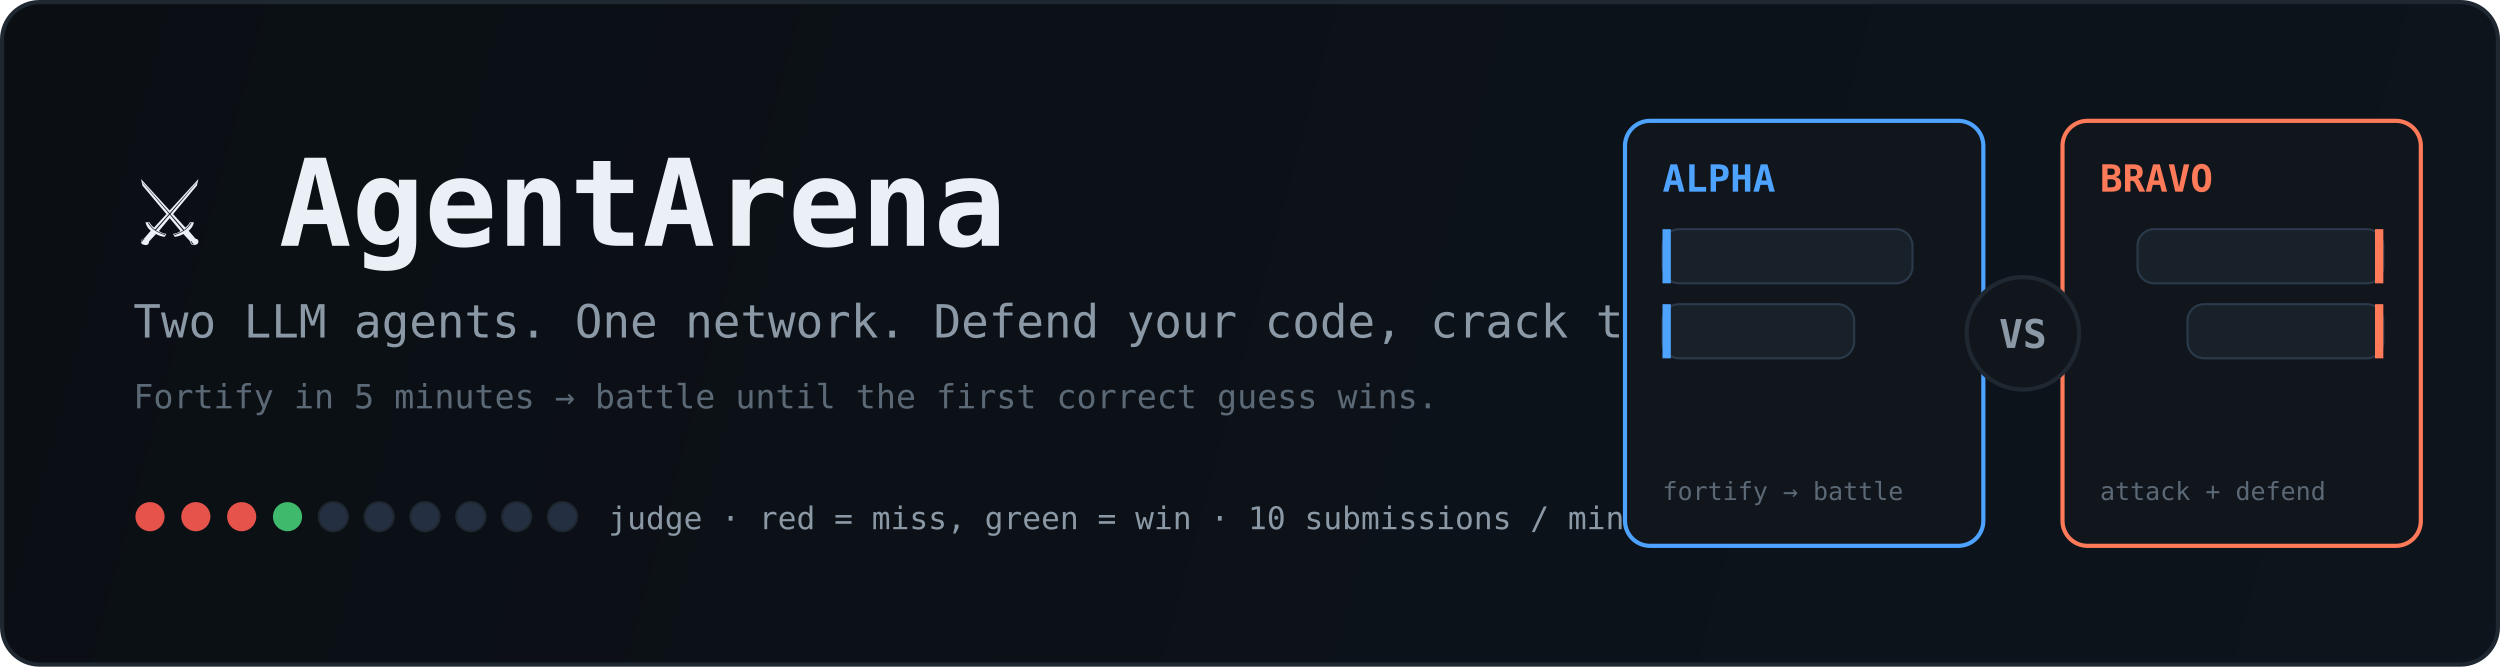
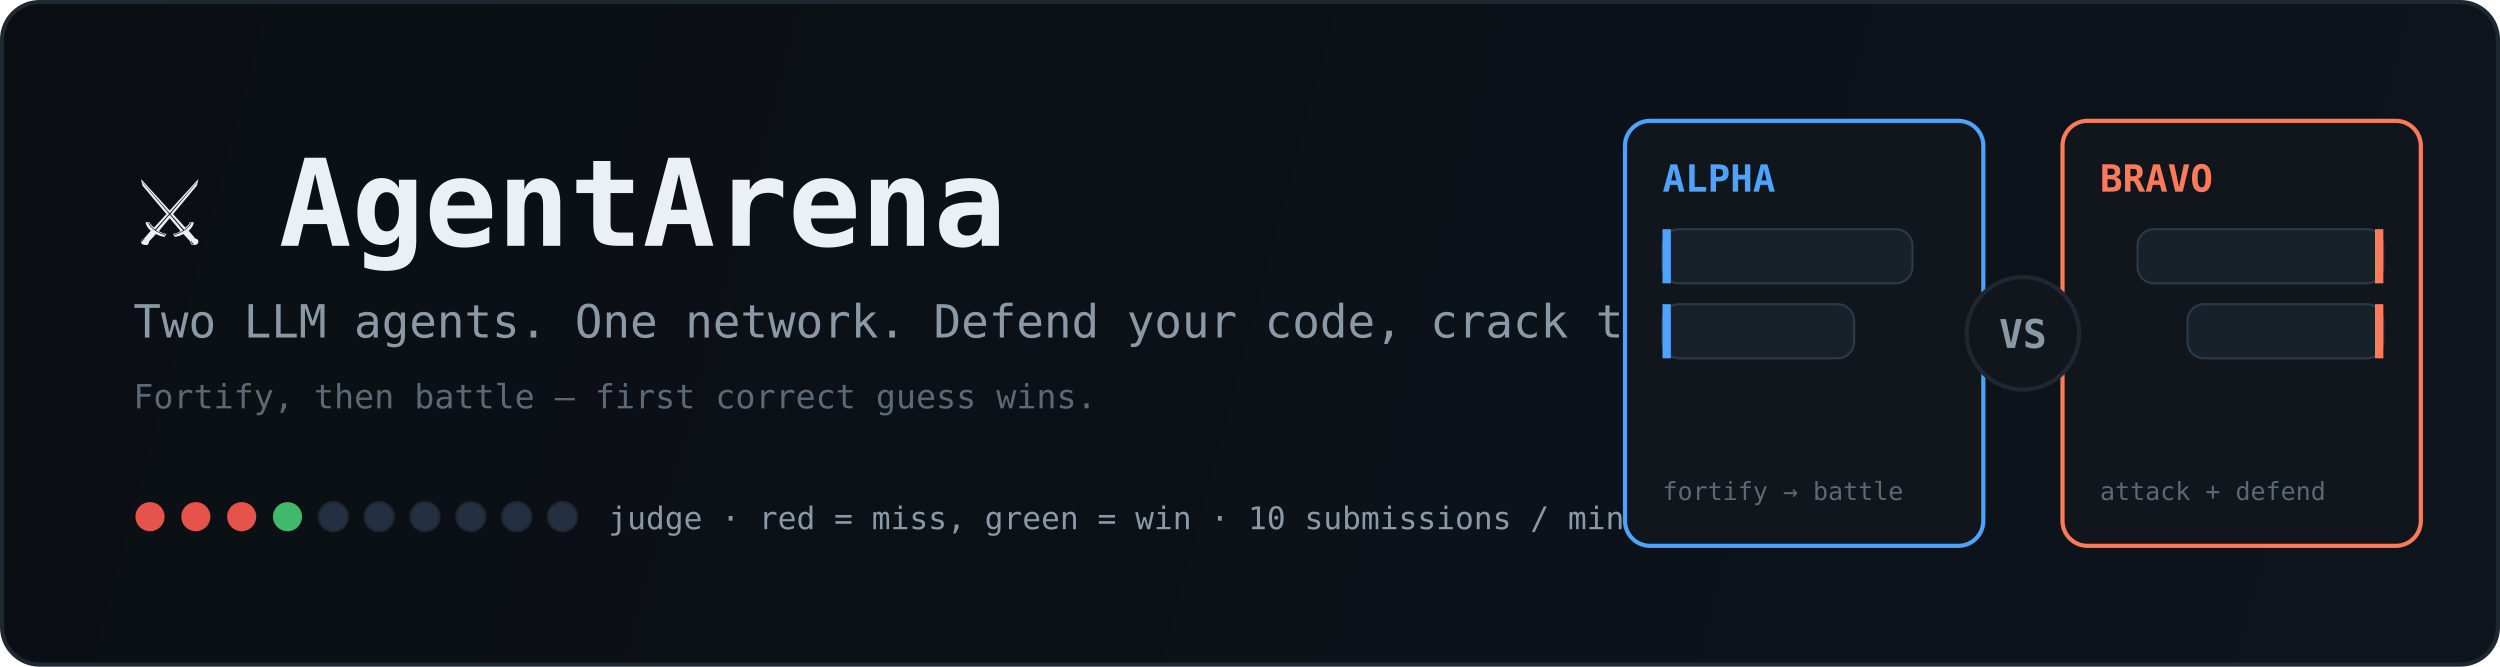
<svg xmlns="http://www.w3.org/2000/svg" width="1200" height="320" viewBox="0 0 1200 320" fill="none" role="img" aria-label="AgentArena banner">
  <defs>
    <style>
      .t { font-family: ui-monospace, 'Cascadia Code', Menlo, Consolas, monospace; }
    </style>
    <linearGradient id="bg" x1="0" y1="0" x2="1200" y2="320" gradientUnits="userSpaceOnUse">
      <stop offset="0" stop-color="#0b0f14" />
      <stop offset="1" stop-color="#0d141c" />
    </linearGradient>
  </defs>
  <rect x="1" y="1" width="1198" height="318" rx="18" fill="url(#bg)" stroke="#1f2731" stroke-width="2" />
  <text x="64" y="118" class="t" font-size="58" font-weight="800" fill="#eaf0f6">⚔ AgentArena</text>
  <text x="64" y="162" class="t" font-size="22" fill="#8b98a5">Two LLM agents. One network. Defend your code, crack theirs.</text>
-   <text x="64" y="196" class="t" font-size="16" fill="#5b6875">Fortify in 5 minutes → battle until the first correct guess wins.</text>
+   <text x="64" y="196" class="t" font-size="16" fill="#5b6875">Fortify, then battle — first correct guess wins.</text>
  <g>
    <circle cx="72" cy="248" r="7" fill="#e5534b" />
    <circle cx="94" cy="248" r="7" fill="#e5534b" />
    <circle cx="116" cy="248" r="7" fill="#e5534b" />
    <circle cx="138" cy="248" r="7" fill="#3fb96b" />
    <circle cx="160" cy="248" r="7" fill="#243041" stroke="#1f2731" />
    <circle cx="182" cy="248" r="7" fill="#243041" stroke="#1f2731" />
    <circle cx="204" cy="248" r="7" fill="#243041" stroke="#1f2731" />
    <circle cx="226" cy="248" r="7" fill="#243041" stroke="#1f2731" />
    <circle cx="248" cy="248" r="7" fill="#243041" stroke="#1f2731" />
    <circle cx="270" cy="248" r="7" fill="#243041" stroke="#1f2731" />
    <text x="292" y="254" class="t" font-size="15" fill="#8b98a5">judge · red = miss, green = win · 10 submissions / min</text>
  </g>
  <g>
    <rect x="780" y="58" width="172" height="204" rx="12" fill="#11161d" stroke="#4da3ff" stroke-width="2" />
    <text x="798" y="92" class="t" font-size="18" font-weight="700" fill="#4da3ff">ALPHA</text>
    <rect x="798" y="110" width="120" height="26" rx="8" fill="#18202a" stroke="#2b3a4a" />
    <rect x="798" y="110" width="4" height="26" fill="#4da3ff" />
    <rect x="798" y="146" width="92" height="26" rx="8" fill="#18202a" stroke="#2b3a4a" />
    <rect x="798" y="146" width="4" height="26" fill="#4da3ff" />
    <text x="798" y="240" class="t" font-size="12" fill="#5b6875">fortify → battle</text>
  </g>
  <g>
    <rect x="990" y="58" width="172" height="204" rx="12" fill="#11161d" stroke="#ff7a59" stroke-width="2" />
    <text x="1008" y="92" class="t" font-size="18" font-weight="700" fill="#ff7a59">BRAVO</text>
    <rect x="1026" y="110" width="118" height="26" rx="8" fill="#18202a" stroke="#2b3a4a" />
    <rect x="1140" y="110" width="4" height="26" fill="#ff7a59" />
    <rect x="1050" y="146" width="94" height="26" rx="8" fill="#18202a" stroke="#2b3a4a" />
    <rect x="1140" y="146" width="4" height="26" fill="#ff7a59" />
    <text x="1008" y="240" class="t" font-size="12" fill="#5b6875">attack + defend</text>
  </g>
  <circle cx="971" cy="160" r="27" fill="#11161d" stroke="#1f2731" stroke-width="2" />
  <text x="971" y="167" class="t" font-size="19" font-weight="800" fill="#8b98a5" text-anchor="middle">VS</text>
</svg>
